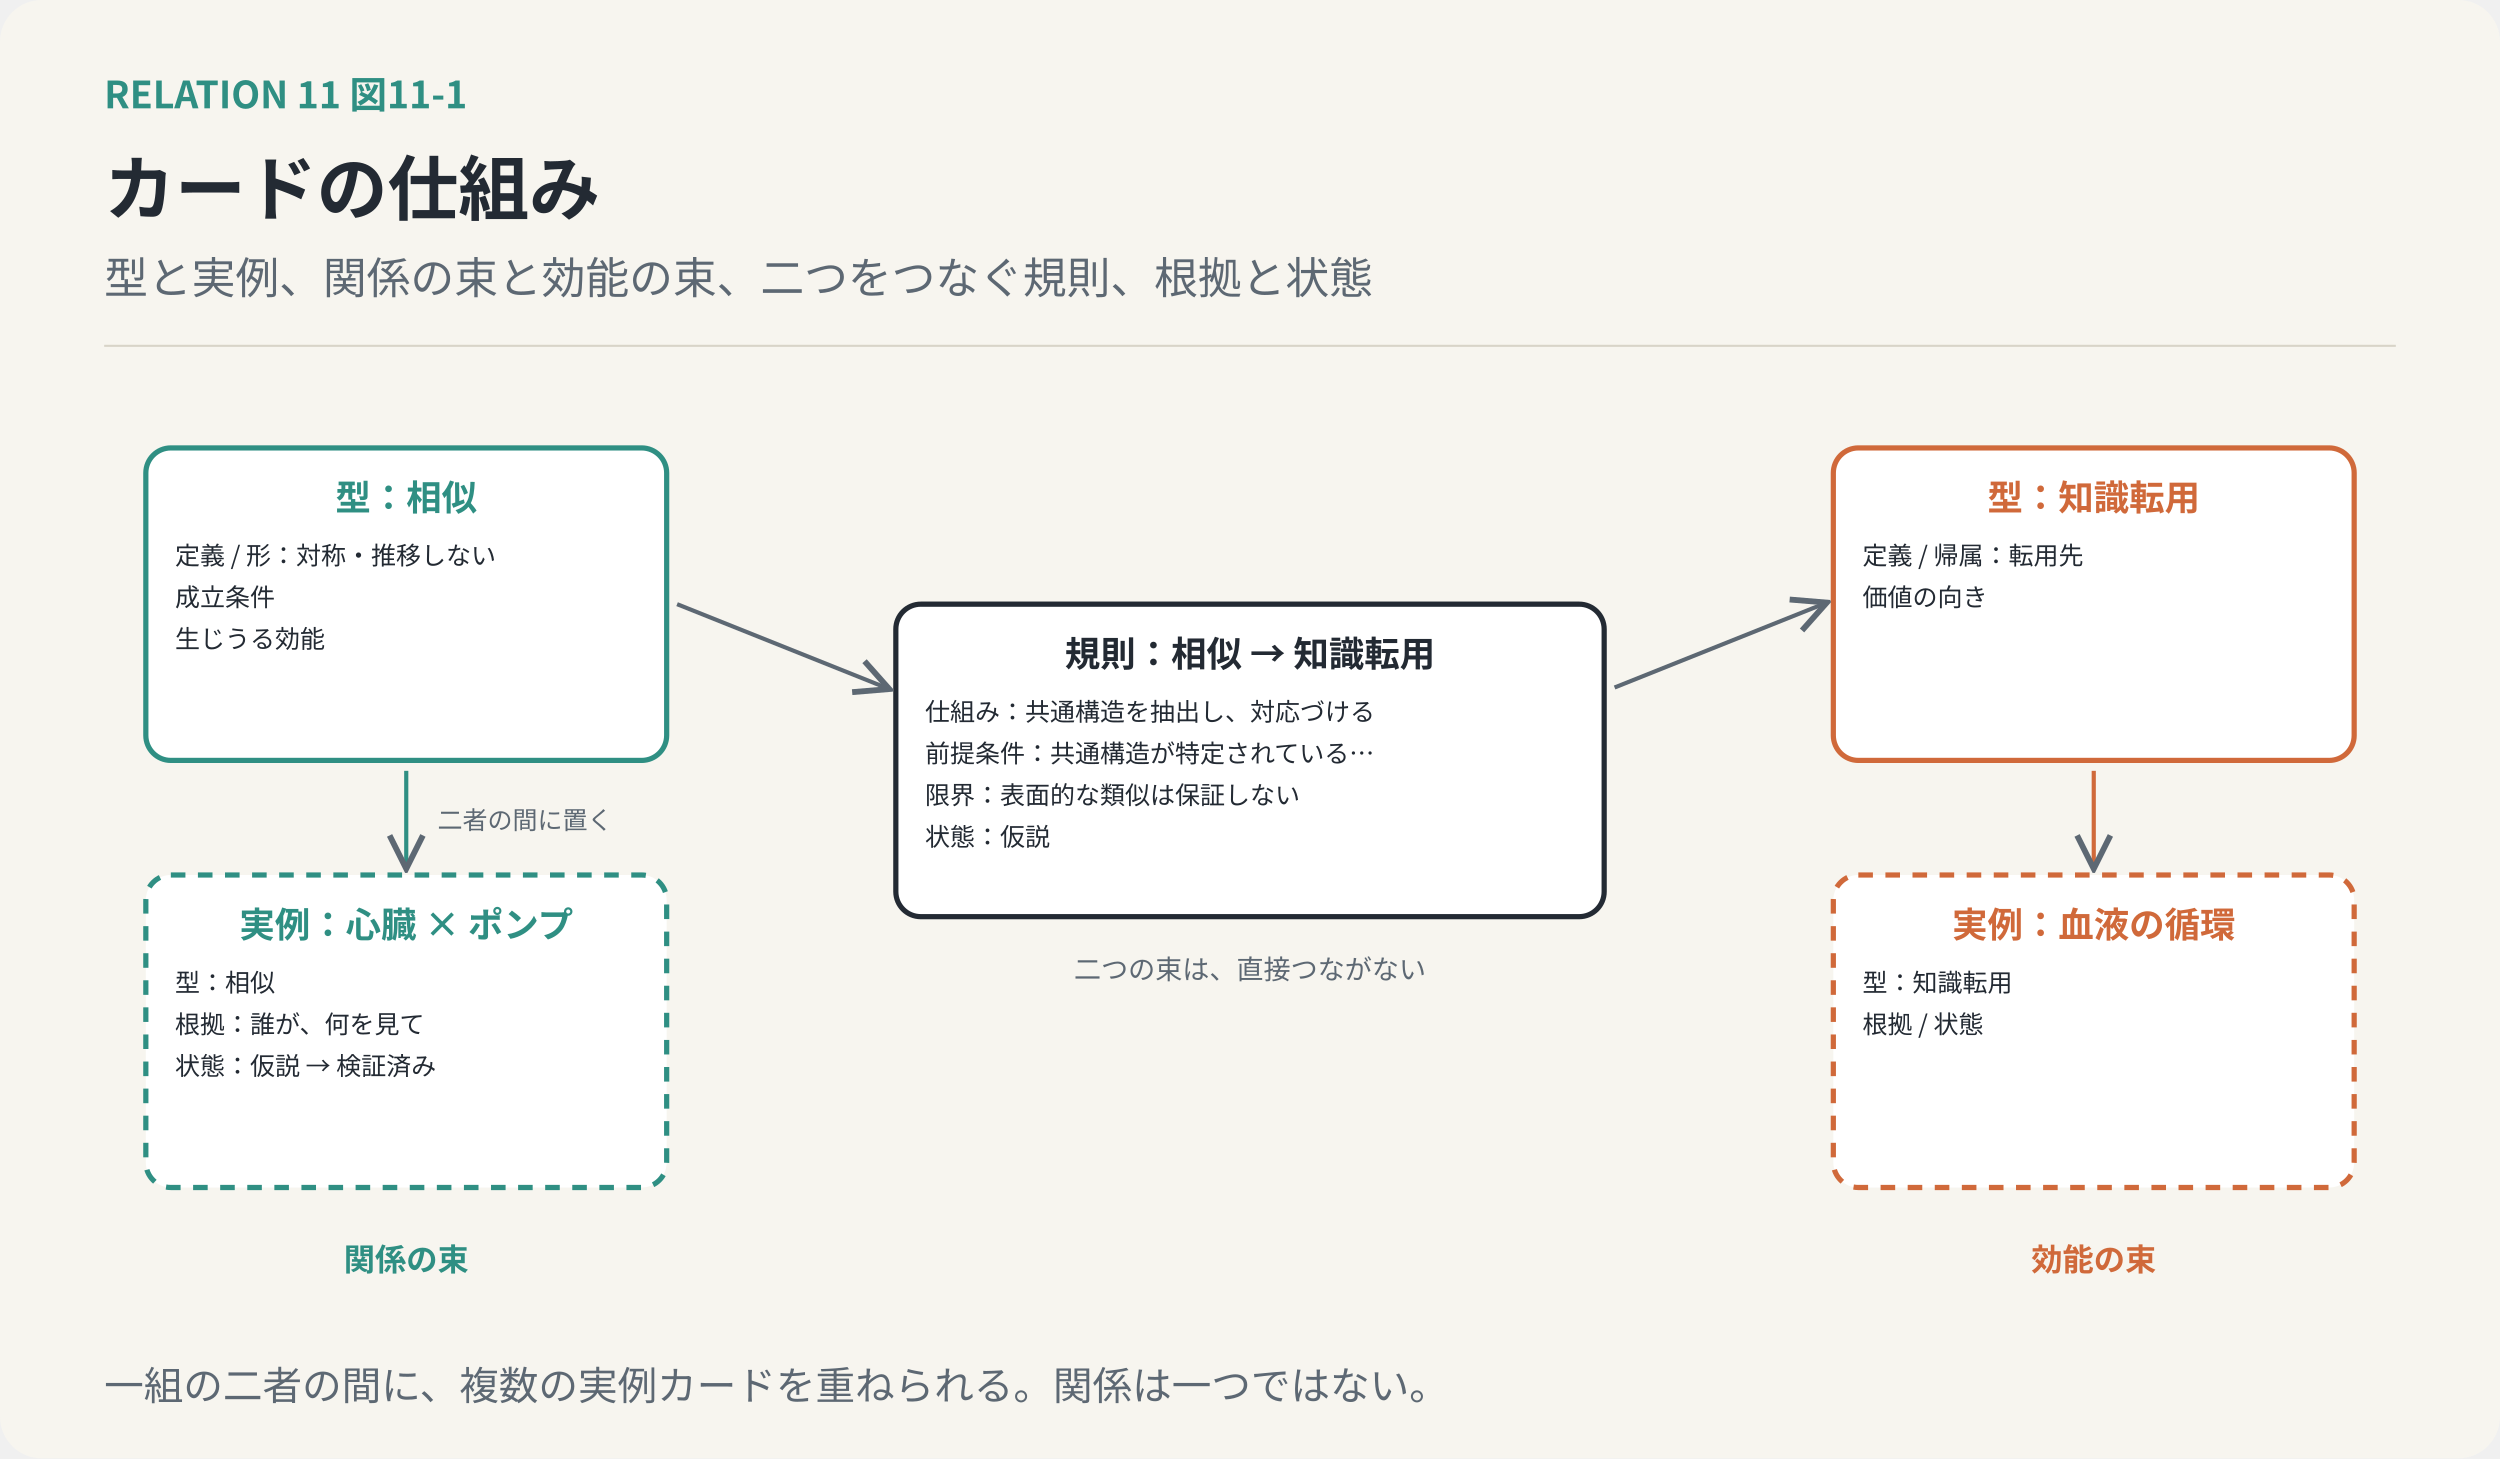
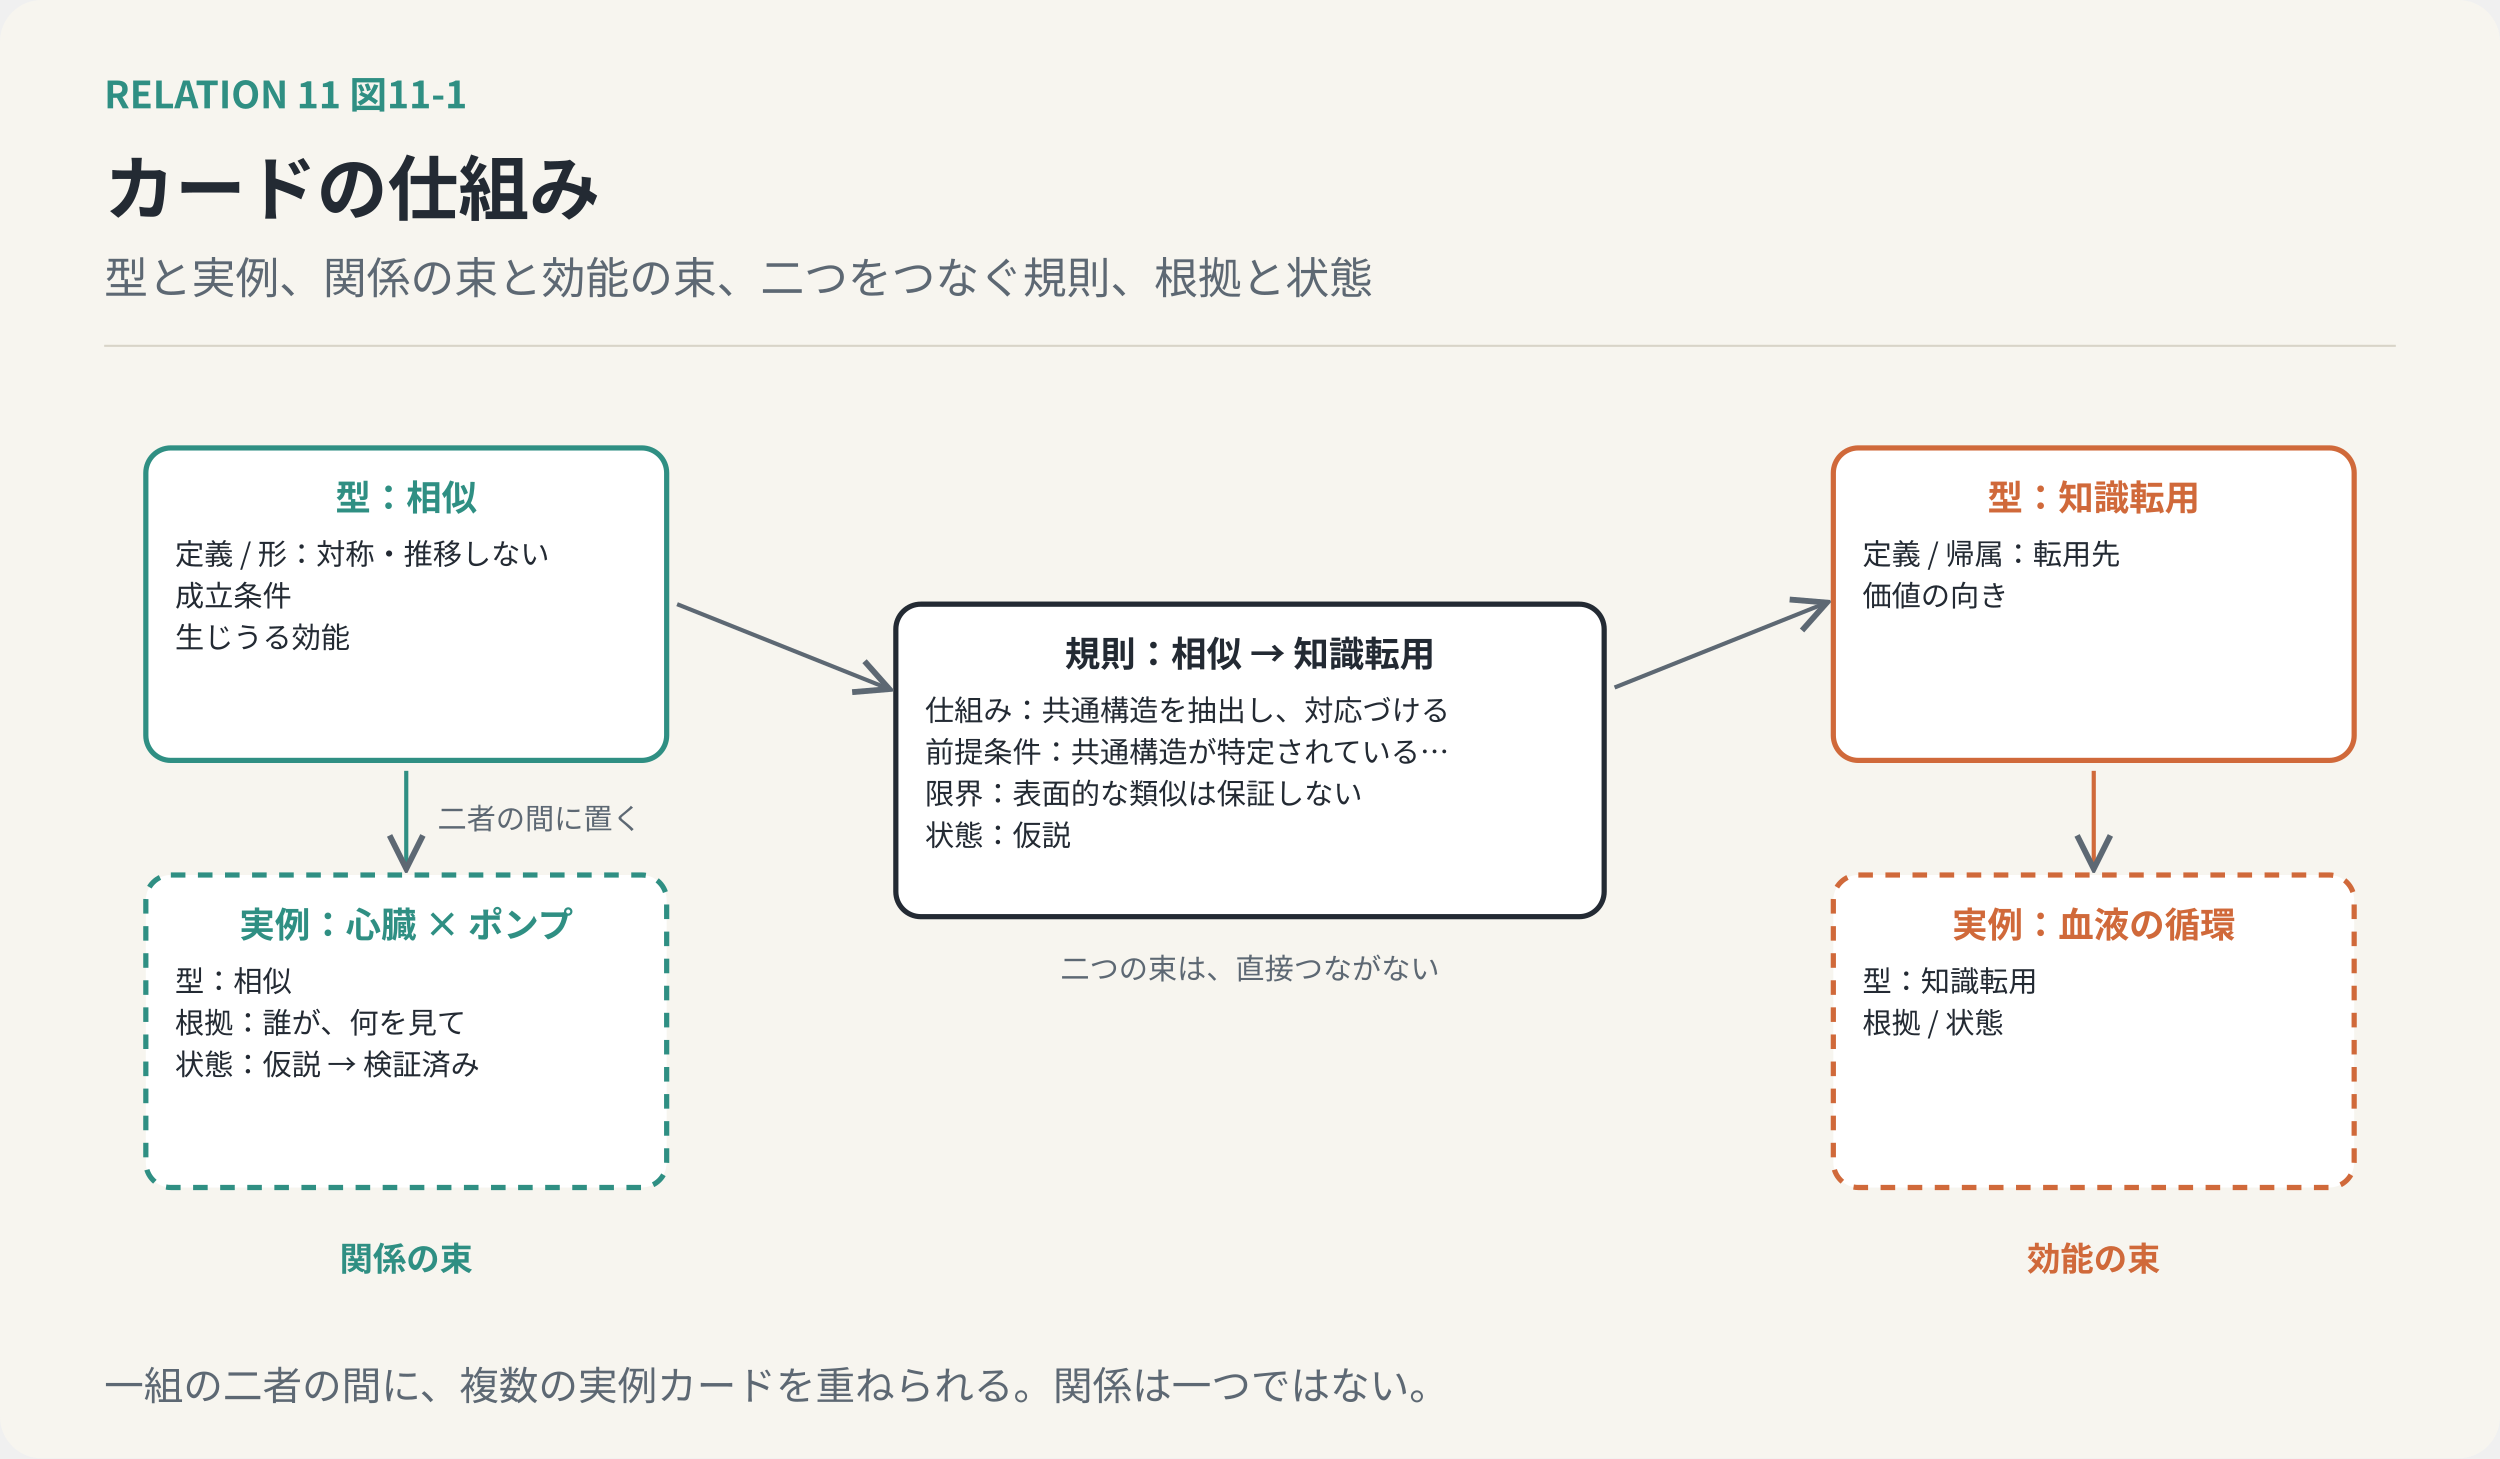
<svg xmlns="http://www.w3.org/2000/svg" width="1200" height="700" viewBox="0 0 1200 700" role="img" aria-labelledby="title desc">
  <defs>
    <marker id="arrow" markerWidth="10" markerHeight="10" refX="8" refY="5" orient="auto-start-reverse">
      <path d="M1,1 L9,5 L1,9" fill="none" stroke="#5d6873" stroke-width="1.4" />
    </marker>
  </defs>
  <rect width="1200" height="700" rx="20" fill="#f7f5ef" />
  <g font-family="system-ui, -apple-system, &quot;Hiragino Kaku Gothic ProN&quot;, &quot;Noto Sans CJK JP&quot;, Meiryo, sans-serif">
    <text x="50.0" y="52.0" fill="#2f8f83" font-size="18" text-anchor="start" font-weight="700">RELATION     11     図11-1</text>
    <text x="50.0" y="103.0" fill="#232a33" font-size="34" text-anchor="start" font-weight="700">カードの仕組み</text>
    <text x="50.0" y="141.0" fill="#5d6873" font-size="21" text-anchor="start" font-weight="400">型と実例、関係の束と効能の束、二つをつなぐ規則、根拠と状態</text>
    <line x1="50.0" y1="166.0" x2="1150.0" y2="166.0" stroke="#d8d4c8" stroke-width="1" />
    <rect x="70" y="215" width="250" height="150" rx="12" fill="#ffffff" stroke="#2f8f83" stroke-width="2.5" />
    <text x="195.0" y="245.0" fill="#2f8f83" font-size="17" text-anchor="middle" font-weight="700">型：相似</text>
-     <text x="84.0" y="271.0" fill="#232a33" font-size="12" text-anchor="start" font-weight="400">定義 / 形：対称・推移しない</text>
-     <text x="84.0" y="291.0" fill="#232a33" font-size="12" text-anchor="start" font-weight="400">成立条件</text>
-     <text x="84.0" y="311.0" fill="#232a33" font-size="12" text-anchor="start" font-weight="400">生じうる効能</text>
+     <text x="84.0" y="271.0" fill="#232a33" font-size="14" text-anchor="start" font-weight="400">定義 / 形：対称・推移しない</text>
+     <text x="84.0" y="291.0" fill="#232a33" font-size="14" text-anchor="start" font-weight="400">成立条件</text>
+     <text x="84.0" y="311.0" fill="#232a33" font-size="14" text-anchor="start" font-weight="400">生じうる効能</text>
    <rect x="70" y="420" width="250" height="150" rx="12" fill="#ffffff" stroke="#2f8f83" stroke-width="2.5" stroke-dasharray="7 6" />
    <text x="195.0" y="450.0" fill="#2f8f83" font-size="17" text-anchor="middle" font-weight="700">実例：心臓 × ポンプ</text>
-     <text x="84.0" y="476.0" fill="#232a33" font-size="12" text-anchor="start" font-weight="400">型：相似</text>
-     <text x="84.0" y="496.0" fill="#232a33" font-size="12" text-anchor="start" font-weight="400">根拠：誰が、何を見て</text>
-     <text x="84.0" y="516.0" fill="#232a33" font-size="12" text-anchor="start" font-weight="400">状態：仮説 → 検証済み</text>
+     <text x="84.0" y="476.0" fill="#232a33" font-size="14" text-anchor="start" font-weight="400">型：相似</text>
+     <text x="84.0" y="496.0" fill="#232a33" font-size="14" text-anchor="start" font-weight="400">根拠：誰が、何を見て</text>
+     <text x="84.0" y="516.0" fill="#232a33" font-size="14" text-anchor="start" font-weight="400">状態：仮説 → 検証済み</text>
    <line x1="195.0" y1="370.0" x2="195.0" y2="415.0" stroke="#2f8f83" stroke-width="2" marker-end="url(#arrow)" />
-     <text x="210.0" y="398.0" fill="#5d6873" font-size="12" text-anchor="start" font-weight="400">二者の間に置く</text>
+     <text x="210.0" y="398.0" fill="#5d6873" font-size="14" text-anchor="start" font-weight="400">二者の間に置く</text>
    <rect x="880" y="215" width="250" height="150" rx="12" fill="#ffffff" stroke="#d0693a" stroke-width="2.5" />
    <text x="1005.0" y="245.0" fill="#d0693a" font-size="17" text-anchor="middle" font-weight="700">型：知識転用</text>
-     <text x="894.0" y="271.0" fill="#232a33" font-size="12" text-anchor="start" font-weight="400">定義 / 帰属：転用先</text>
-     <text x="894.0" y="291.0" fill="#232a33" font-size="12" text-anchor="start" font-weight="400">価値の向き</text>
-     <text x="894.0" y="311.0" fill="#232a33" font-size="12" text-anchor="start" font-weight="400" />
+     <text x="894.0" y="271.0" fill="#232a33" font-size="14" text-anchor="start" font-weight="400">定義 / 帰属：転用先</text>
+     <text x="894.0" y="291.0" fill="#232a33" font-size="14" text-anchor="start" font-weight="400">価値の向き</text>
+     <text x="894.0" y="311.0" fill="#232a33" font-size="14" text-anchor="start" font-weight="400" />
    <rect x="880" y="420" width="250" height="150" rx="12" fill="#ffffff" stroke="#d0693a" stroke-width="2.5" stroke-dasharray="7 6" />
    <text x="1005.0" y="450.0" fill="#d0693a" font-size="17" text-anchor="middle" font-weight="700">実例：血液の循環</text>
-     <text x="894.0" y="476.0" fill="#232a33" font-size="12" text-anchor="start" font-weight="400">型：知識転用</text>
-     <text x="894.0" y="496.0" fill="#232a33" font-size="12" text-anchor="start" font-weight="400">根拠 / 状態</text>
-     <text x="894.0" y="516.0" fill="#232a33" font-size="12" text-anchor="start" font-weight="400" />
+     <text x="894.0" y="476.0" fill="#232a33" font-size="14" text-anchor="start" font-weight="400">型：知識転用</text>
+     <text x="894.0" y="496.0" fill="#232a33" font-size="14" text-anchor="start" font-weight="400">根拠 / 状態</text>
+     <text x="894.0" y="516.0" fill="#232a33" font-size="14" text-anchor="start" font-weight="400" />
    <line x1="1005.0" y1="370.0" x2="1005.0" y2="415.0" stroke="#d0693a" stroke-width="2" marker-end="url(#arrow)" />
    <rect x="430" y="290" width="340" height="150" rx="12" fill="#ffffff" stroke="#232a33" stroke-width="2.5" />
    <text x="600.0" y="320.0" fill="#232a33" font-size="17" text-anchor="middle" font-weight="700">規則：相似 → 知識転用</text>
-     <text x="444.0" y="346.0" fill="#232a33" font-size="12" text-anchor="start" font-weight="400">仕組み：共通構造を抽出し、対応づける</text>
-     <text x="444.0" y="366.0" fill="#232a33" font-size="12" text-anchor="start" font-weight="400">前提条件：共通構造が特定されている…</text>
-     <text x="444.0" y="386.0" fill="#232a33" font-size="12" text-anchor="start" font-weight="400">限界：表面的な類似は保証しない</text>
-     <text x="444.0" y="406.0" fill="#232a33" font-size="12" text-anchor="start" font-weight="400">状態：仮説</text>
+     <text x="444.0" y="346.0" fill="#232a33" font-size="14" text-anchor="start" font-weight="400">仕組み：共通構造を抽出し、対応づける</text>
+     <text x="444.0" y="366.0" fill="#232a33" font-size="14" text-anchor="start" font-weight="400">前提条件：共通構造が特定されている…</text>
+     <text x="444.0" y="386.0" fill="#232a33" font-size="14" text-anchor="start" font-weight="400">限界：表面的な類似は保証しない</text>
+     <text x="444.0" y="406.0" fill="#232a33" font-size="14" text-anchor="start" font-weight="400">状態：仮説</text>
    <line x1="325.0" y1="290.0" x2="425.0" y2="330.0" stroke="#5d6873" stroke-width="2" marker-end="url(#arrow)" />
    <line x1="775.0" y1="330.0" x2="875.0" y2="290.0" stroke="#5d6873" stroke-width="2" marker-end="url(#arrow)" />
-     <text x="195.0" y="610.0" fill="#2f8f83" font-size="15" text-anchor="middle" font-weight="700">関係の束</text>
-     <text x="1005.0" y="610.0" fill="#d0693a" font-size="15" text-anchor="middle" font-weight="700">効能の束</text>
-     <text x="600.0" y="470.0" fill="#5d6873" font-size="13" text-anchor="middle" font-weight="400">二つの束は、直接つながない</text>
+     <text x="195.0" y="610.0" fill="#2f8f83" font-size="16" text-anchor="middle" font-weight="700">関係の束</text>
+     <text x="1005.0" y="610.0" fill="#d0693a" font-size="16" text-anchor="middle" font-weight="700">効能の束</text>
+     <text x="600.0" y="470.0" fill="#5d6873" font-size="14" text-anchor="middle" font-weight="400">二つの束は、直接つながない</text>
    <text x="50.0" y="672.0" fill="#5d6873" font-size="19" text-anchor="start" font-weight="400">一組の二者の間に、複数の実例カードを重ねられる。関係は一つではない。</text>
  </g>
</svg>
